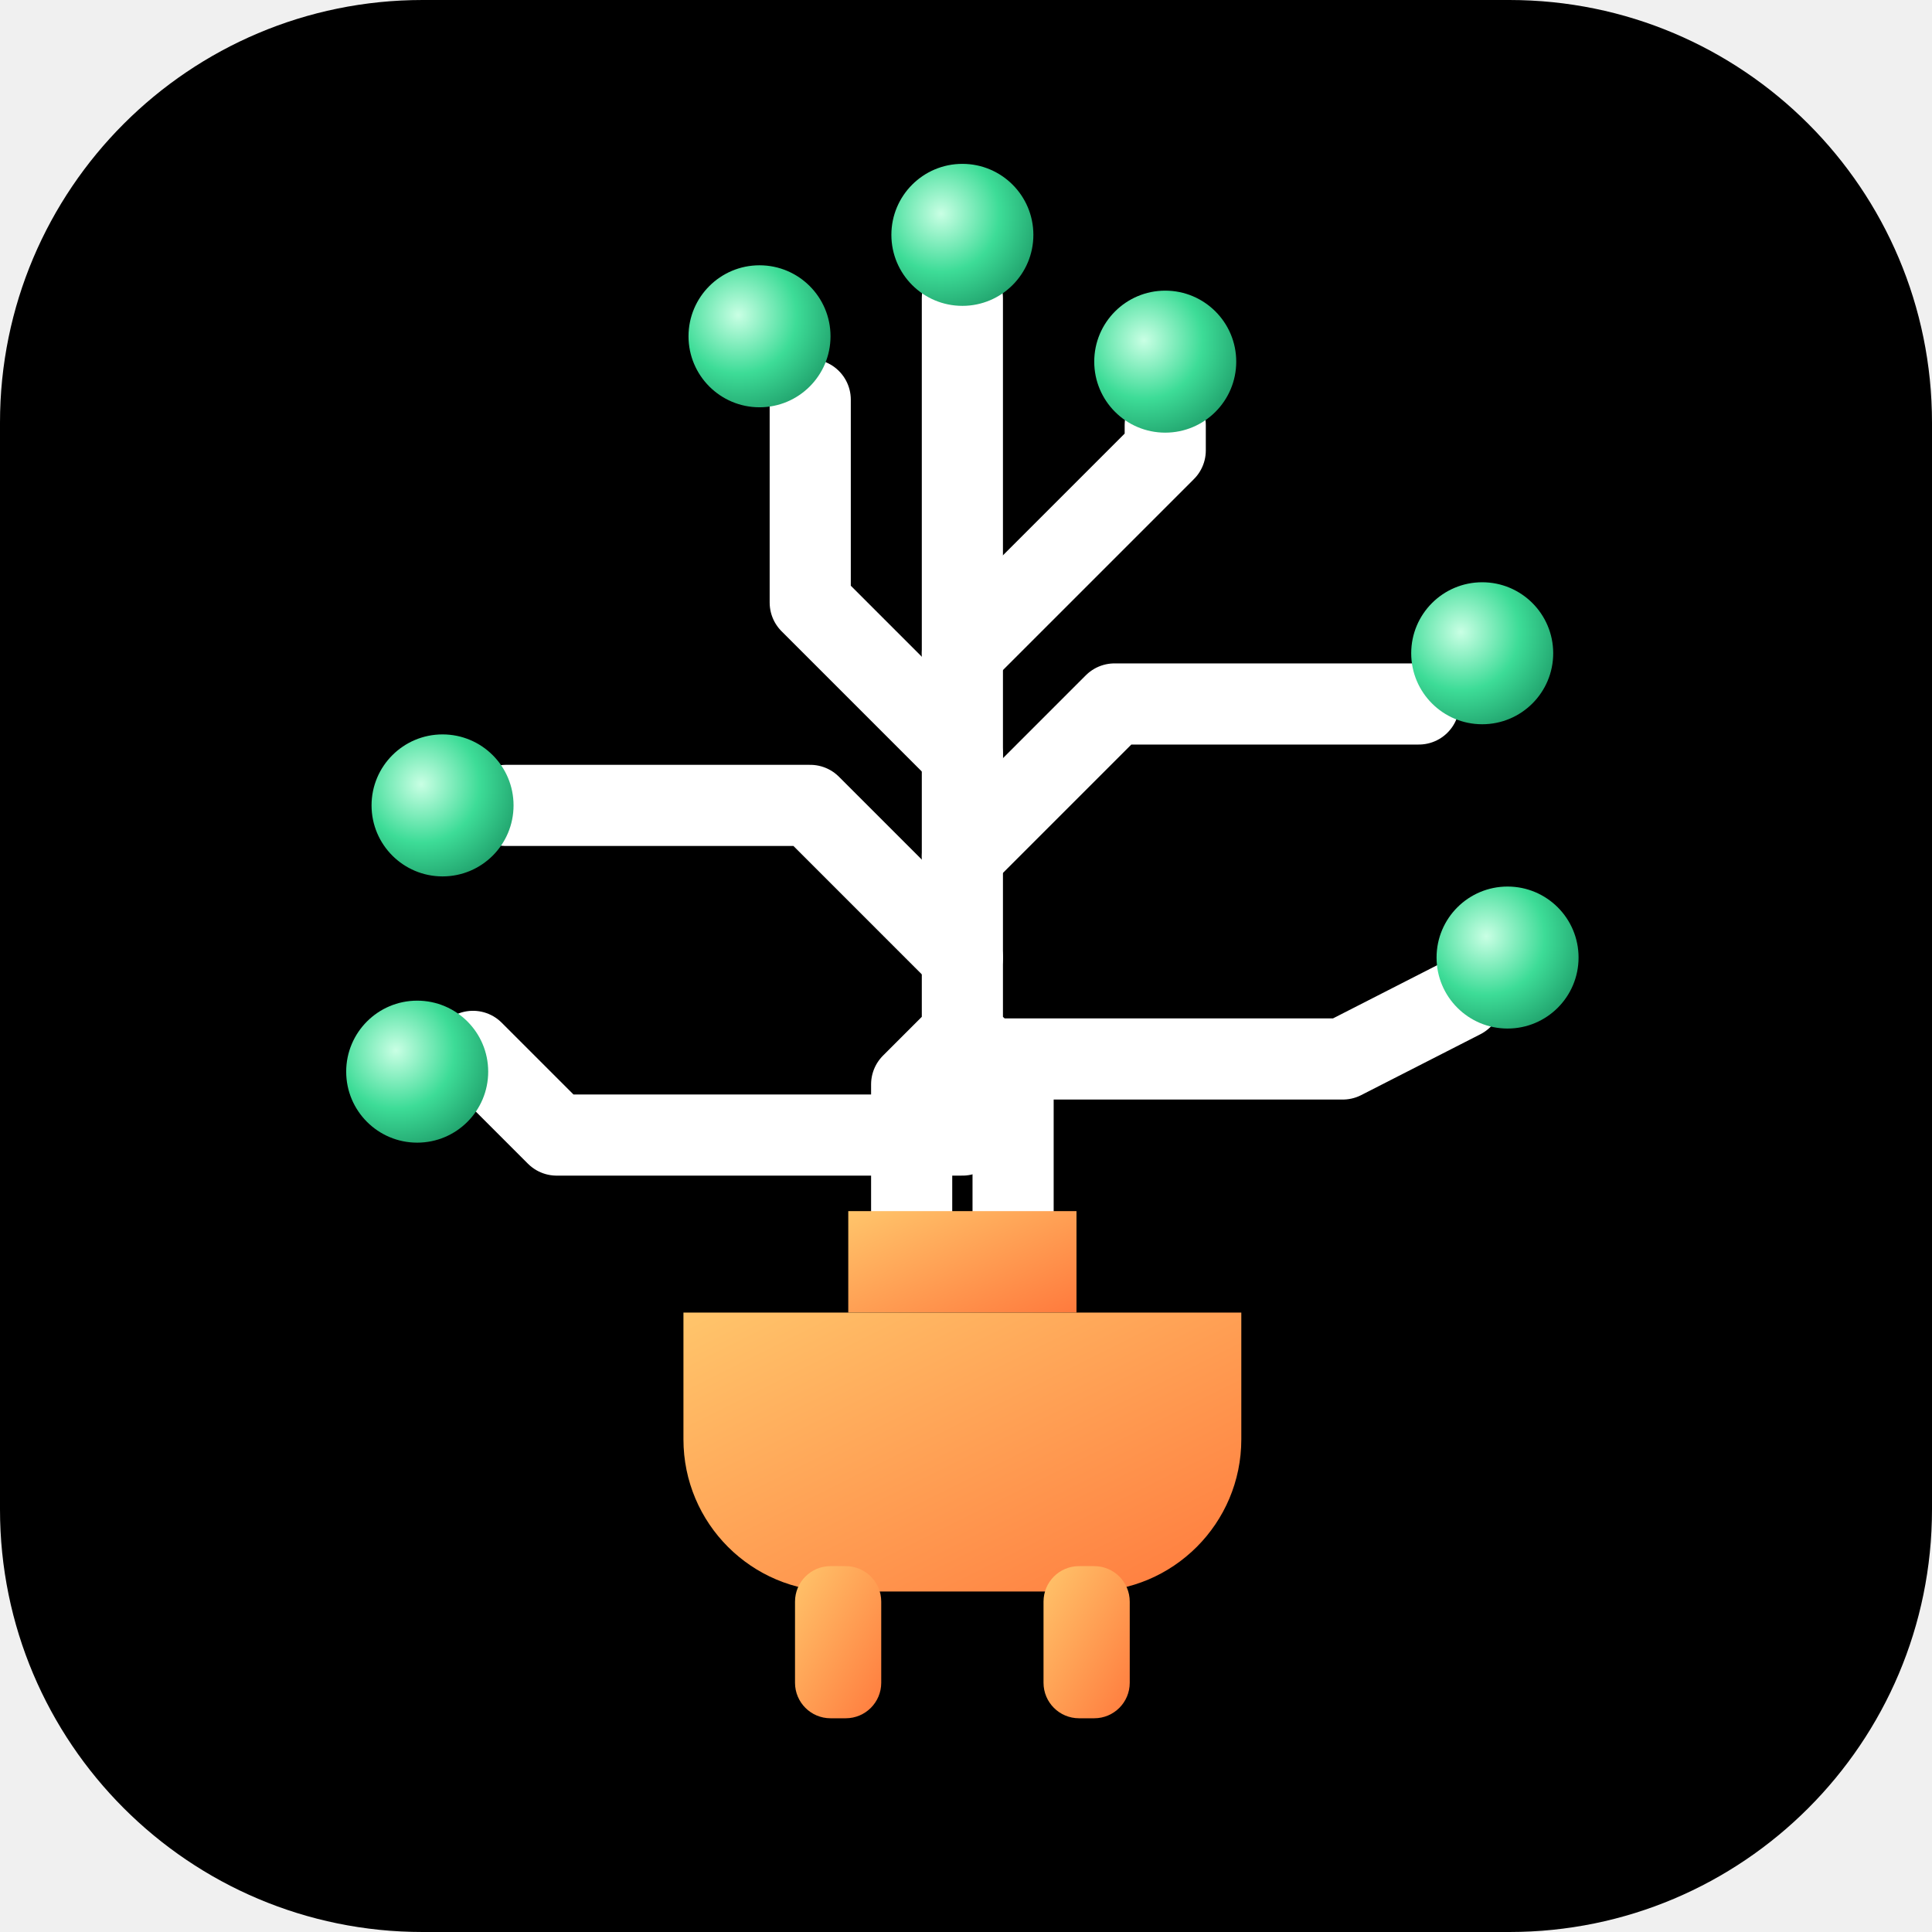
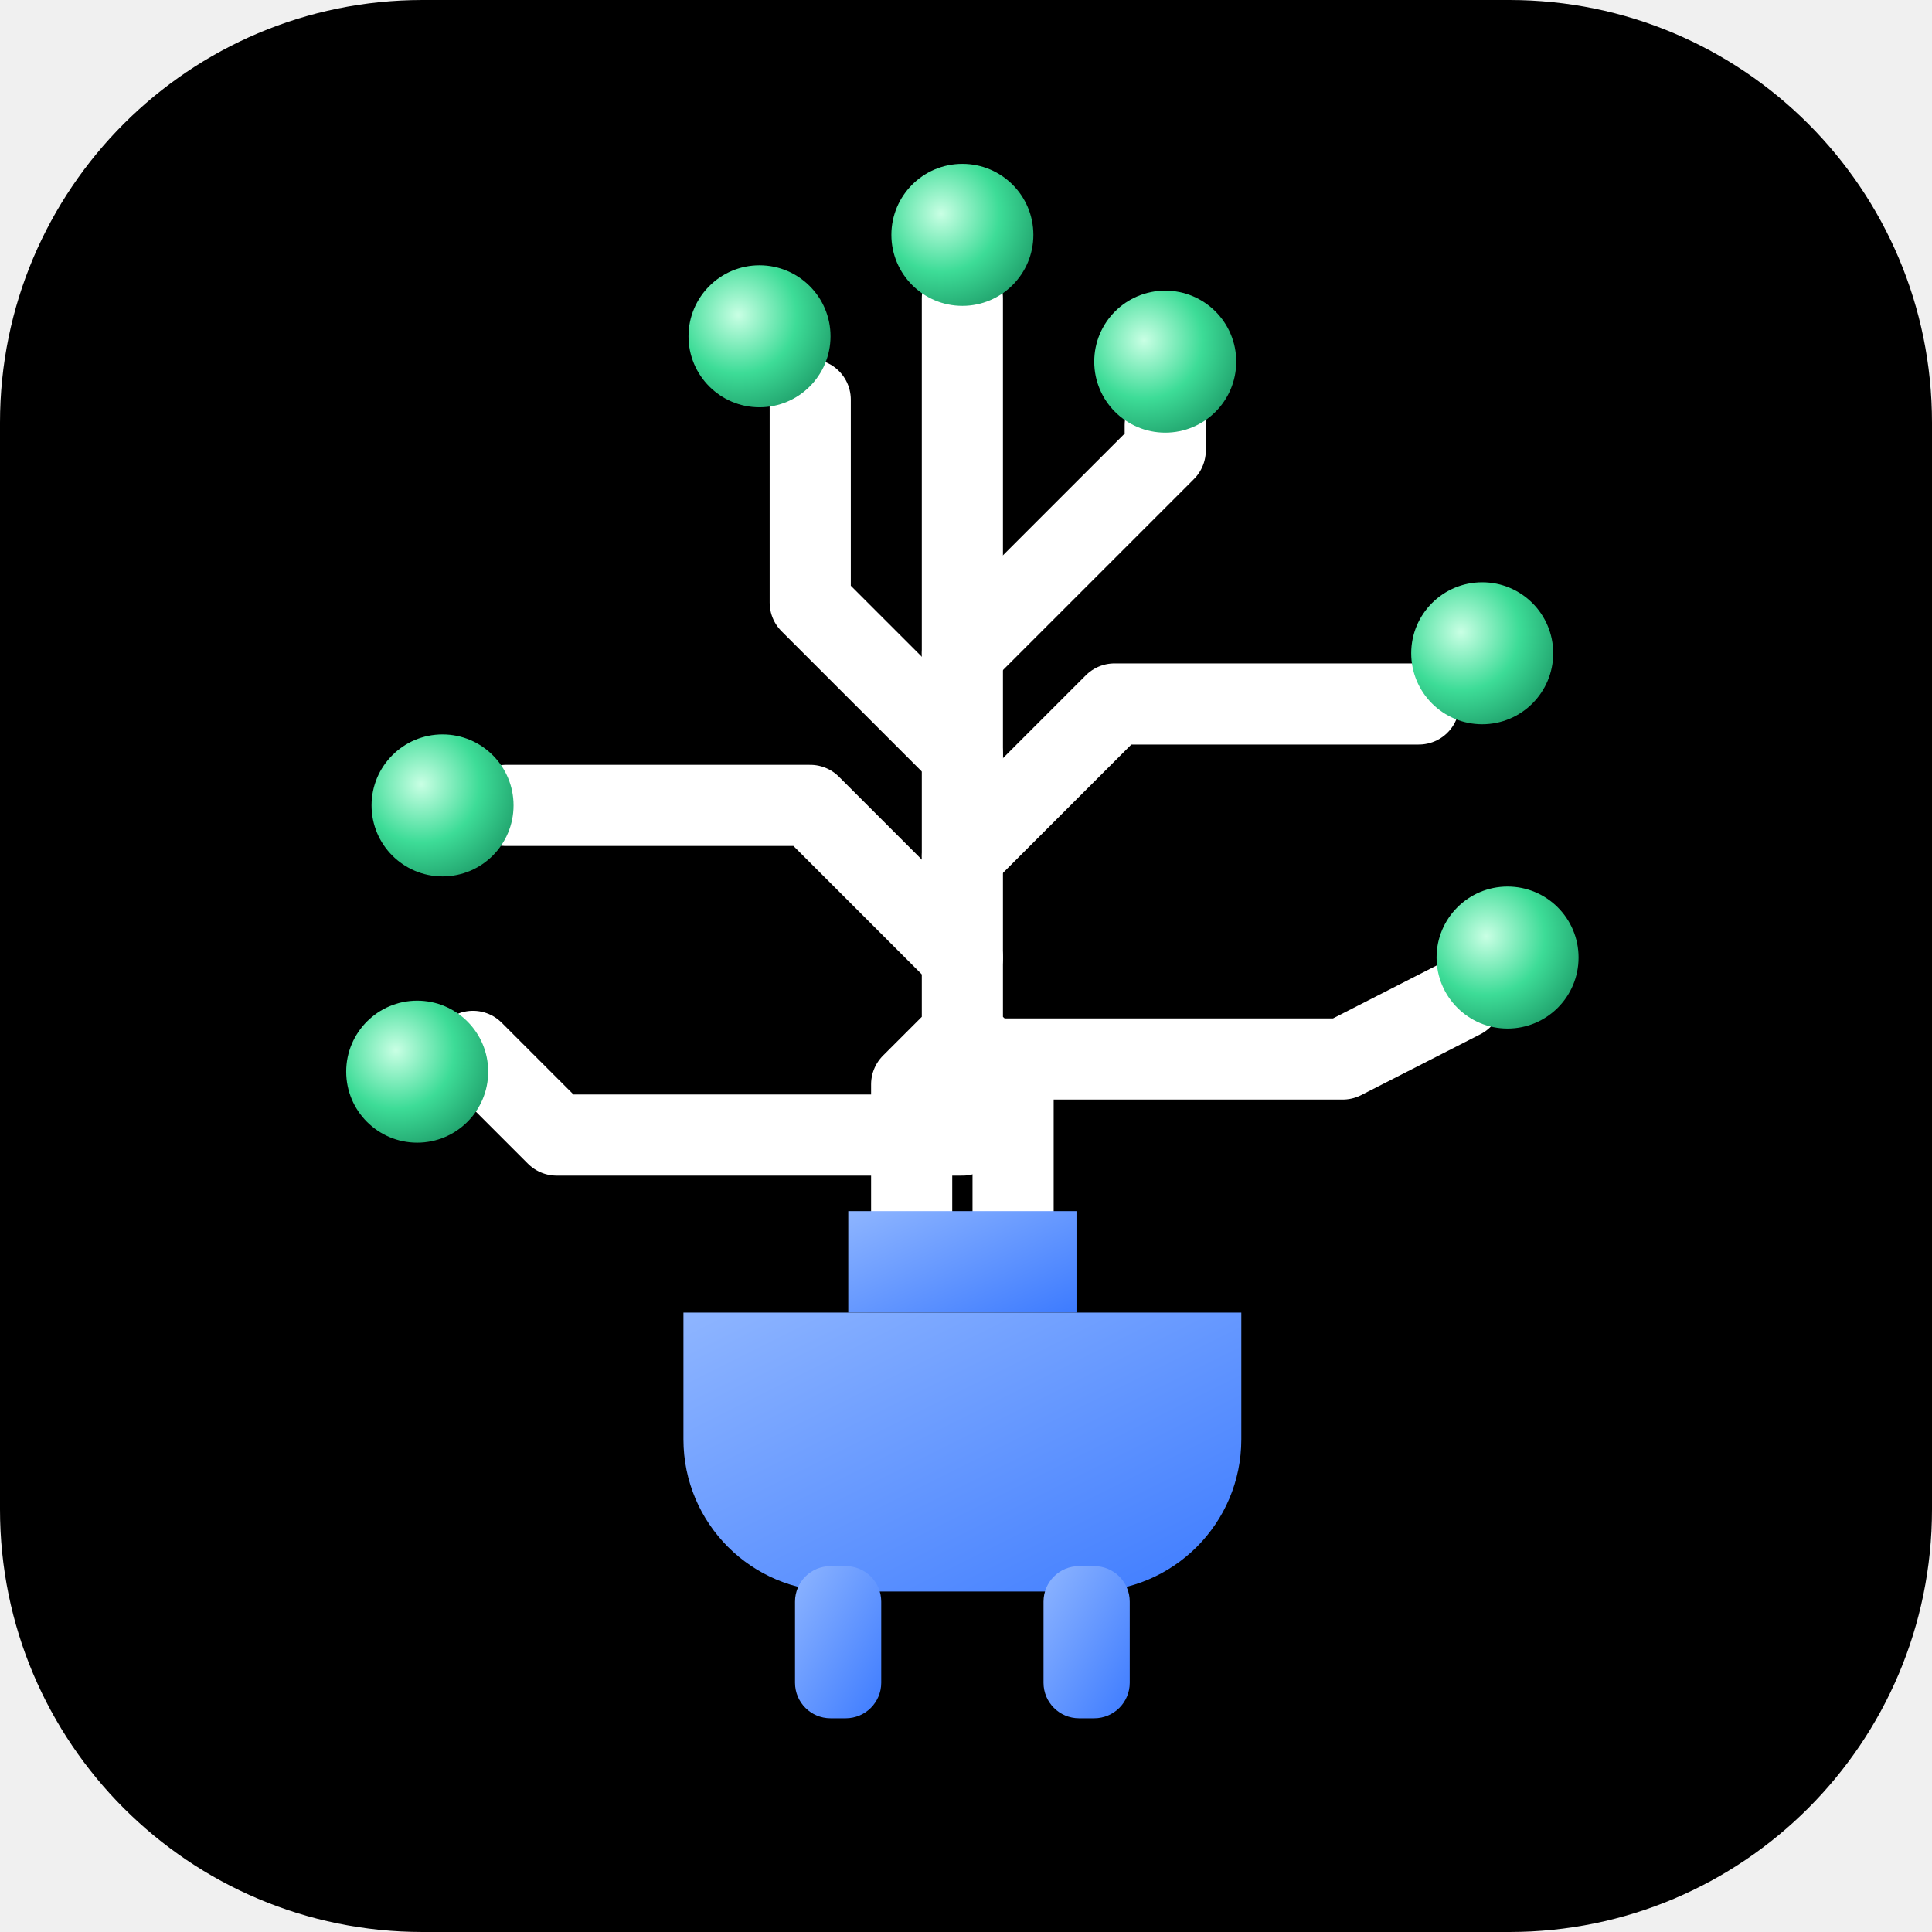
<svg xmlns="http://www.w3.org/2000/svg" viewBox="0 0 64 64">
  <rect width="64" height="64" rx="14" fill="#000" />
  <g transform="translate(5 4) scale(.84)">
    <defs>
      <radialGradient id="f-node" cx=".35" cy=".35" r=".75">
        <stop offset="0" stop-color="#C9FFE4" />
        <stop offset=".55" stop-color="#3DDC97" />
        <stop offset="1" stop-color="#1F9E6A" />
      </radialGradient>
      <linearGradient id="f-plug" x1="0" y1="0" x2="1" y2="1">
-         <stop offset="0" stop-color="#FFC56B" />
-         <stop offset="1" stop-color="#FF7A3D" />
+         <stop offset="0" stop-color="#8EB5FF" />
+         <stop offset="1" stop-color="#3D7BFF" />
      </linearGradient>
    </defs>
    <g fill="none" stroke="#FFFFFF" stroke-width="3.2" stroke-linecap="round" stroke-linejoin="round">
      <path d="M30 43V38L32 36L34 38V43M32 36V7" />
      <path d="M32 33L26 27H14M32 25L26 19V11M32 40H16L12.7 36.7" />
      <path d="M32 29L38 23H50M32 21L40 13V12M32 37H47L51.7 34.6" />
    </g>
    <circle cx="32" cy="4.5" r="2.8" fill="url(#f-node)" />
    <circle cx="11.5" cy="27" r="2.8" fill="url(#f-node)" />
    <circle cx="52.5" cy="21" r="2.8" fill="url(#f-node)" />
    <circle cx="24" cy="8.5" r="2.8" fill="url(#f-node)" />
    <circle cx="40" cy="9.5" r="2.8" fill="url(#f-node)" />
    <circle cx="10.5" cy="37.5" r="2.8" fill="url(#f-node)" />
    <circle cx="53.5" cy="33" r="2.8" fill="url(#f-node)" />
    <path d="M27.5 43H36.5V47H27.5Z" fill="url(#f-plug)" />
    <path d="M21 47H43V52A6 6 0 0 1 37 58H27A6 6 0 0 1 21 52Z" fill="url(#f-plug)" />
    <rect x="25.4" y="57" width="3.4" height="6" rx="1.4" fill="url(#f-plug)" />
    <rect x="35.2" y="57" width="3.4" height="6" rx="1.4" fill="url(#f-plug)" />
  </g>
</svg>
